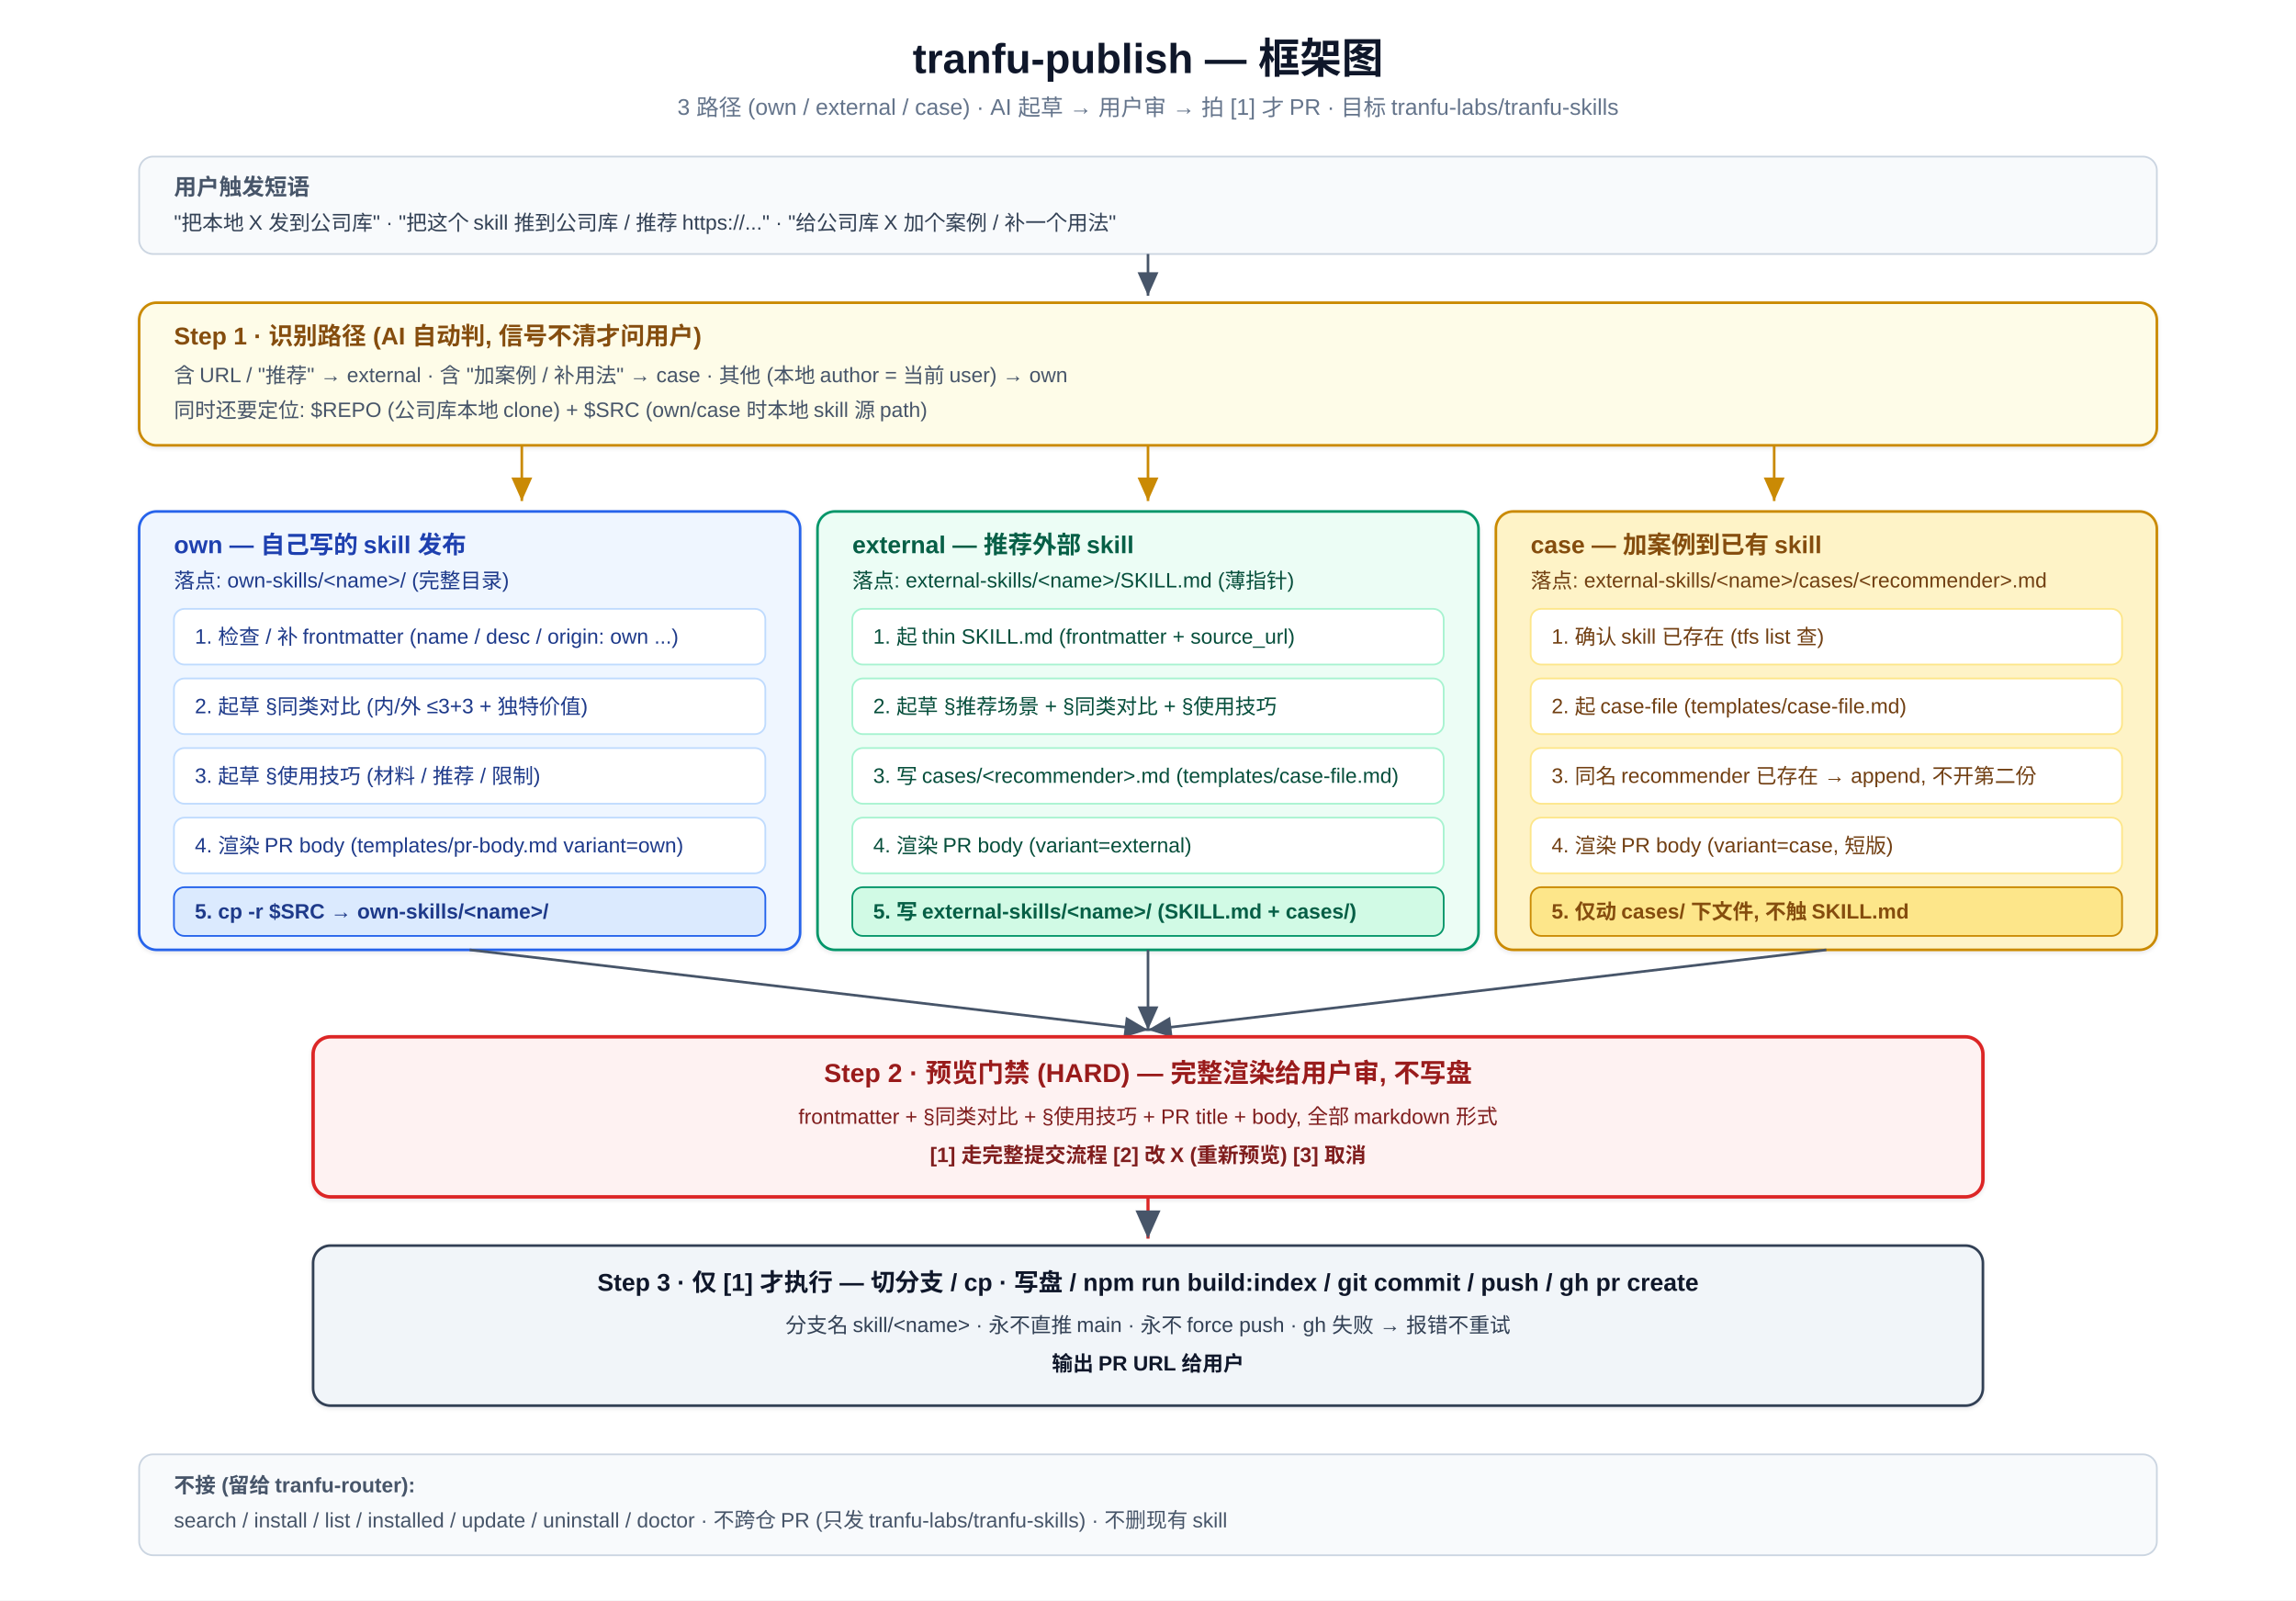
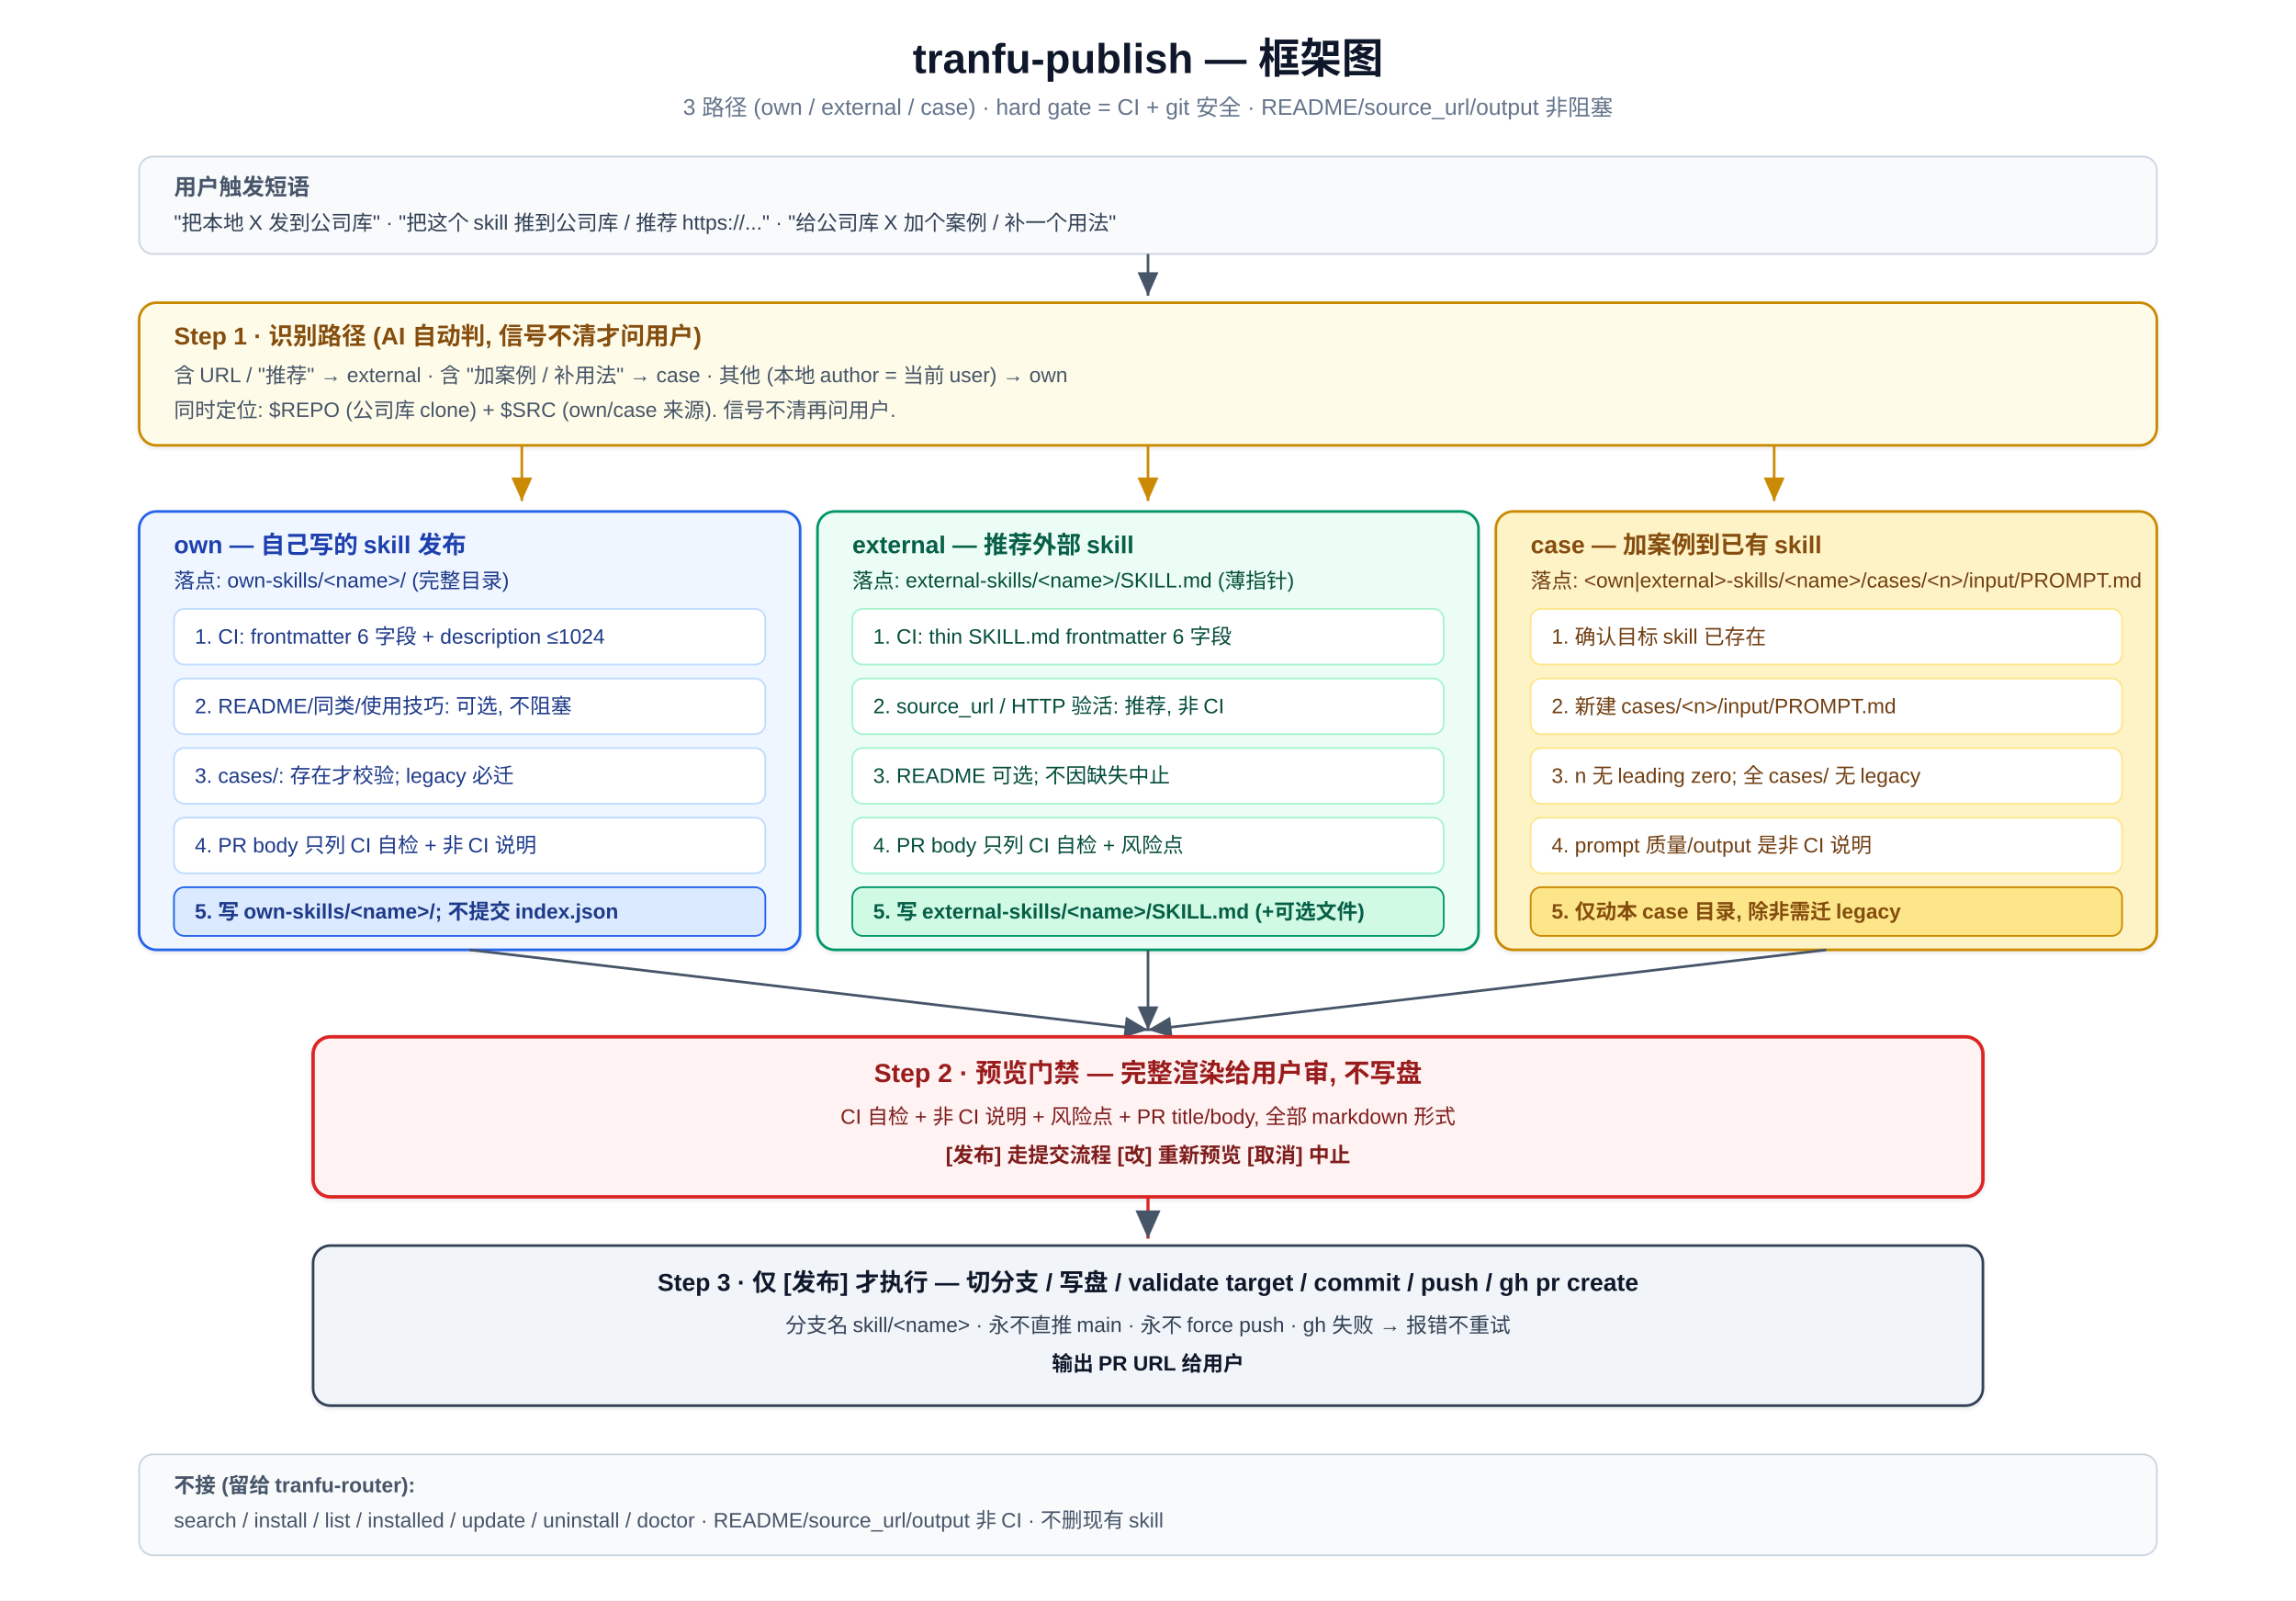
<svg xmlns="http://www.w3.org/2000/svg" viewBox="0 0 1320 920" font-family="system-ui, -apple-system, &quot;PingFang SC&quot;, &quot;Helvetica Neue&quot;, Arial, sans-serif">
  <defs>
    <style>text{font-family:system-ui,-apple-system,"PingFang SC","Helvetica Neue",Arial,sans-serif;}</style>
    <marker id="arr-gray" markerWidth="10" markerHeight="8" refX="9" refY="4" orient="auto" markerUnits="strokeWidth">
      <path d="M0,0 L9,4 L0,8 Z" fill="#475569" />
    </marker>
    <marker id="arr-blue" markerWidth="10" markerHeight="8" refX="9" refY="4" orient="auto" markerUnits="strokeWidth">
      <path d="M0,0 L9,4 L0,8 Z" fill="#2563eb" />
    </marker>
    <marker id="arr-green" markerWidth="10" markerHeight="8" refX="9" refY="4" orient="auto" markerUnits="strokeWidth">
      <path d="M0,0 L9,4 L0,8 Z" fill="#059669" />
    </marker>
    <marker id="arr-amber" markerWidth="10" markerHeight="8" refX="9" refY="4" orient="auto" markerUnits="strokeWidth">
      <path d="M0,0 L9,4 L0,8 Z" fill="#ca8a04" />
    </marker>
    <filter id="soft" x="-20%" y="-20%" width="140%" height="140%">
      <feDropShadow dx="0" dy="1" stdDeviation="1.2" flood-color="#0f172a" flood-opacity="0.10" />
    </filter>
  </defs>
  <rect width="1320" height="920" fill="#ffffff" />
  <text x="660" y="42" text-anchor="middle" font-size="24" font-weight="700" fill="#0f172a">tranfu-publish — 框架图</text>
-   <text x="660" y="66" text-anchor="middle" font-size="13" fill="#64748b">3 路径 (own / external / case) · AI 起草 → 用户审 → 拍 [1] 才 PR · 目标 tranfu-labs/tranfu-skills</text>
+   <text x="660" y="66" text-anchor="middle" font-size="13" fill="#64748b">3 路径 (own / external / case) · hard gate = CI + git 安全 · README/source_url/output 非阻塞</text>
  <rect x="80" y="90" width="1160" height="56" rx="8" fill="#f8fafc" stroke="#cbd5e1" stroke-width="1" />
  <text x="100" y="112" font-size="13" font-weight="600" fill="#475569">用户触发短语</text>
  <text x="100" y="132" font-size="12" fill="#334155">"把本地 X 发到公司库"  ·  "把这个 skill 推到公司库 / 推荐 https://..."  ·  "给公司库 X 加个案例 / 补一个用法"</text>
  <line x1="660" y1="146" x2="660" y2="170" stroke="#475569" stroke-width="1.5" marker-end="url(#arr-gray)" />
  <rect x="80" y="174" width="1160" height="82" rx="10" fill="#fefce8" stroke="#ca8a04" stroke-width="1.5" filter="url(#soft)" />
  <text x="100" y="198" font-size="14" font-weight="700" fill="#854d0e">Step 1 · 识别路径 (AI 自动判, 信号不清才问用户)</text>
  <text x="100" y="220" font-size="12" fill="#475569">含 URL / "推荐" → external          ·         含 "加案例 / 补用法" → case          ·         其他 (本地 author = 当前 user) → own</text>
-   <text x="100" y="240" font-size="12" fill="#475569">同时还要定位: $REPO (公司库本地 clone) + $SRC (own/case 时本地 skill 源 path)</text>
+   <text x="100" y="240" font-size="12" fill="#475569">同时定位: $REPO (公司库 clone) + $SRC (own/case 来源). 信号不清再问用户.</text>
  <line x1="300" y1="256" x2="300" y2="288" stroke="#ca8a04" stroke-width="1.5" marker-end="url(#arr-amber)" />
  <line x1="660" y1="256" x2="660" y2="288" stroke="#ca8a04" stroke-width="1.5" marker-end="url(#arr-amber)" />
  <line x1="1020" y1="256" x2="1020" y2="288" stroke="#ca8a04" stroke-width="1.5" marker-end="url(#arr-amber)" />
  <rect x="80" y="294" width="380" height="252" rx="10" fill="#eff6ff" stroke="#2563eb" stroke-width="1.5" filter="url(#soft)" />
  <text x="100" y="318" font-size="14" font-weight="700" fill="#1e40af">own — 自己写的 skill 发布</text>
  <text x="100" y="338" font-size="12" fill="#1e3a8a">落点: own-skills/&lt;name&gt;/ (完整目录)</text>
  <rect x="100" y="350" width="340" height="32" rx="6" fill="#ffffff" stroke="#bfdbfe" />
-   <text x="112" y="370" font-size="12" fill="#1e3a8a">1. 检查 / 补 frontmatter (name / desc / origin: own ...)</text>
+   <text x="112" y="370" font-size="12" fill="#1e3a8a">1. CI: frontmatter 6 字段 + description ≤1024</text>
  <rect x="100" y="390" width="340" height="32" rx="6" fill="#ffffff" stroke="#bfdbfe" />
-   <text x="112" y="410" font-size="12" fill="#1e3a8a">2. 起草 §同类对比 (内/外 ≤3+3 + 独特价值)</text>
+   <text x="112" y="410" font-size="12" fill="#1e3a8a">2. README/同类/使用技巧: 可选, 不阻塞</text>
  <rect x="100" y="430" width="340" height="32" rx="6" fill="#ffffff" stroke="#bfdbfe" />
-   <text x="112" y="450" font-size="12" fill="#1e3a8a">3. 起草 §使用技巧 (材料 / 推荐 / 限制)</text>
+   <text x="112" y="450" font-size="12" fill="#1e3a8a">3. cases/: 存在才校验; legacy 必迁</text>
  <rect x="100" y="470" width="340" height="32" rx="6" fill="#ffffff" stroke="#bfdbfe" />
-   <text x="112" y="490" font-size="12" fill="#1e3a8a">4. 渲染 PR body (templates/pr-body.md variant=own)</text>
+   <text x="112" y="490" font-size="12" fill="#1e3a8a">4. PR body 只列 CI 自检 + 非 CI 说明</text>
  <rect x="100" y="510" width="340" height="28" rx="6" fill="#dbeafe" stroke="#2563eb" />
-   <text x="112" y="528" font-size="12" font-weight="600" fill="#1e3a8a">5. cp -r $SRC → own-skills/&lt;name&gt;/</text>
+   <text x="112" y="528" font-size="12" font-weight="600" fill="#1e3a8a">5. 写 own-skills/&lt;name&gt;/; 不提交 index.json</text>
  <rect x="470" y="294" width="380" height="252" rx="10" fill="#ecfdf5" stroke="#059669" stroke-width="1.5" filter="url(#soft)" />
  <text x="490" y="318" font-size="14" font-weight="700" fill="#065f46">external — 推荐外部 skill</text>
  <text x="490" y="338" font-size="12" fill="#064e3b">落点: external-skills/&lt;name&gt;/SKILL.md (薄指针)</text>
  <rect x="490" y="350" width="340" height="32" rx="6" fill="#ffffff" stroke="#a7f3d0" />
-   <text x="502" y="370" font-size="12" fill="#064e3b">1. 起 thin SKILL.md (frontmatter + source_url)</text>
+   <text x="502" y="370" font-size="12" fill="#064e3b">1. CI: thin SKILL.md frontmatter 6 字段</text>
  <rect x="490" y="390" width="340" height="32" rx="6" fill="#ffffff" stroke="#a7f3d0" />
-   <text x="502" y="410" font-size="12" fill="#064e3b">2. 起草 §推荐场景 + §同类对比 + §使用技巧</text>
+   <text x="502" y="410" font-size="12" fill="#064e3b">2. source_url / HTTP 验活: 推荐, 非 CI</text>
  <rect x="490" y="430" width="340" height="32" rx="6" fill="#ffffff" stroke="#a7f3d0" />
-   <text x="502" y="450" font-size="12" fill="#064e3b">3. 写 cases/&lt;recommender&gt;.md (templates/case-file.md)</text>
+   <text x="502" y="450" font-size="12" fill="#064e3b">3. README 可选; 不因缺失中止</text>
  <rect x="490" y="470" width="340" height="32" rx="6" fill="#ffffff" stroke="#a7f3d0" />
-   <text x="502" y="490" font-size="12" fill="#064e3b">4. 渲染 PR body (variant=external)</text>
+   <text x="502" y="490" font-size="12" fill="#064e3b">4. PR body 只列 CI 自检 + 风险点</text>
  <rect x="490" y="510" width="340" height="28" rx="6" fill="#d1fae5" stroke="#059669" />
-   <text x="502" y="528" font-size="12" font-weight="600" fill="#065f46">5. 写 external-skills/&lt;name&gt;/ (SKILL.md + cases/)</text>
+   <text x="502" y="528" font-size="12" font-weight="600" fill="#065f46">5. 写 external-skills/&lt;name&gt;/SKILL.md (+可选文件)</text>
  <rect x="860" y="294" width="380" height="252" rx="10" fill="#fef3c7" stroke="#ca8a04" stroke-width="1.5" filter="url(#soft)" />
  <text x="880" y="318" font-size="14" font-weight="700" fill="#854d0e">case — 加案例到已有 skill</text>
-   <text x="880" y="338" font-size="12" fill="#713f12">落点: external-skills/&lt;name&gt;/cases/&lt;recommender&gt;.md</text>
+   <text x="880" y="338" font-size="12" fill="#713f12">落点: &lt;own|external&gt;-skills/&lt;name&gt;/cases/&lt;n&gt;/input/PROMPT.md</text>
  <rect x="880" y="350" width="340" height="32" rx="6" fill="#ffffff" stroke="#fde68a" />
-   <text x="892" y="370" font-size="12" fill="#713f12">1. 确认 skill 已存在 (tfs list 查)</text>
+   <text x="892" y="370" font-size="12" fill="#713f12">1. 确认目标 skill 已存在</text>
  <rect x="880" y="390" width="340" height="32" rx="6" fill="#ffffff" stroke="#fde68a" />
-   <text x="892" y="410" font-size="12" fill="#713f12">2. 起 case-file (templates/case-file.md)</text>
+   <text x="892" y="410" font-size="12" fill="#713f12">2. 新建 cases/&lt;n&gt;/input/PROMPT.md</text>
  <rect x="880" y="430" width="340" height="32" rx="6" fill="#ffffff" stroke="#fde68a" />
-   <text x="892" y="450" font-size="12" fill="#713f12">3. 同名 recommender 已存在 → append, 不开第二份</text>
+   <text x="892" y="450" font-size="12" fill="#713f12">3. n 无 leading zero; 全 cases/ 无 legacy</text>
  <rect x="880" y="470" width="340" height="32" rx="6" fill="#ffffff" stroke="#fde68a" />
-   <text x="892" y="490" font-size="12" fill="#713f12">4. 渲染 PR body (variant=case, 短版)</text>
+   <text x="892" y="490" font-size="12" fill="#713f12">4. prompt 质量/output 是非 CI 说明</text>
  <rect x="880" y="510" width="340" height="28" rx="6" fill="#fde68a" stroke="#ca8a04" />
-   <text x="892" y="528" font-size="12" font-weight="600" fill="#854d0e">5. 仅动 cases/ 下文件, 不触 SKILL.md</text>
+   <text x="892" y="528" font-size="12" font-weight="600" fill="#854d0e">5. 仅动本 case 目录, 除非需迁 legacy</text>
  <line x1="270" y1="546" x2="660" y2="592" stroke="#475569" stroke-width="1.5" marker-end="url(#arr-gray)" />
  <line x1="660" y1="546" x2="660" y2="592" stroke="#475569" stroke-width="1.5" marker-end="url(#arr-gray)" />
  <line x1="1050" y1="546" x2="660" y2="592" stroke="#475569" stroke-width="1.5" marker-end="url(#arr-gray)" />
  <rect x="180" y="596" width="960" height="92" rx="10" fill="#fef2f2" stroke="#dc2626" stroke-width="2" filter="url(#soft)" />
-   <text x="660" y="622" text-anchor="middle" font-size="15" font-weight="700" fill="#991b1b">Step 2 · 预览门禁 (HARD) — 完整渲染给用户审, 不写盘</text>
-   <text x="660" y="646" text-anchor="middle" font-size="12" fill="#7f1d1d">frontmatter + §同类对比 + §使用技巧 + PR title + body, 全部 markdown 形式</text>
-   <text x="660" y="668" text-anchor="middle" font-size="12" font-weight="600" fill="#7f1d1d">[1] 走完整提交流程    [2] 改 X (重新预览)    [3] 取消</text>
+   <text x="660" y="622" text-anchor="middle" font-size="15" font-weight="700" fill="#991b1b">Step 2 · 预览门禁 — 完整渲染给用户审, 不写盘</text>
+   <text x="660" y="646" text-anchor="middle" font-size="12" fill="#7f1d1d">CI 自检 + 非 CI 说明 + 风险点 + PR title/body, 全部 markdown 形式</text>
+   <text x="660" y="668" text-anchor="middle" font-size="12" font-weight="600" fill="#7f1d1d">[发布] 走提交流程    [改] 重新预览    [取消] 中止</text>
  <line x1="660" y1="688" x2="660" y2="712" stroke="#dc2626" stroke-width="1.8" marker-end="url(#arr-gray)" />
  <rect x="180" y="716" width="960" height="92" rx="10" fill="#f1f5f9" stroke="#334155" stroke-width="1.5" filter="url(#soft)" />
-   <text x="660" y="742" text-anchor="middle" font-size="14" font-weight="700" fill="#0f172a">Step 3 · 仅 [1] 才执行 — 切分支 / cp · 写盘 / npm run build:index / git commit / push / gh pr create</text>
+   <text x="660" y="742" text-anchor="middle" font-size="14" font-weight="700" fill="#0f172a">Step 3 · 仅 [发布] 才执行 — 切分支 / 写盘 / validate target / commit / push / gh pr create</text>
  <text x="660" y="766" text-anchor="middle" font-size="12" fill="#334155">分支名 skill/&lt;name&gt; · 永不直推 main · 永不 force push · gh 失败 → 报错不重试</text>
  <text x="660" y="788" text-anchor="middle" font-size="12" font-weight="600" fill="#0f172a">输出 PR URL 给用户</text>
  <rect x="80" y="836" width="1160" height="58" rx="8" fill="#f8fafc" stroke="#cbd5e1" />
  <text x="100" y="858" font-size="12" font-weight="600" fill="#475569">不接 (留给 tranfu-router):</text>
-   <text x="100" y="878" font-size="12" fill="#475569">search / install / list / installed / update / uninstall / doctor   ·   不跨仓 PR (只发 tranfu-labs/tranfu-skills)   ·   不删现有 skill</text>
+   <text x="100" y="878" font-size="12" fill="#475569">search / install / list / installed / update / uninstall / doctor   ·   README/source_url/output 非 CI   ·   不删现有 skill</text>
</svg>
